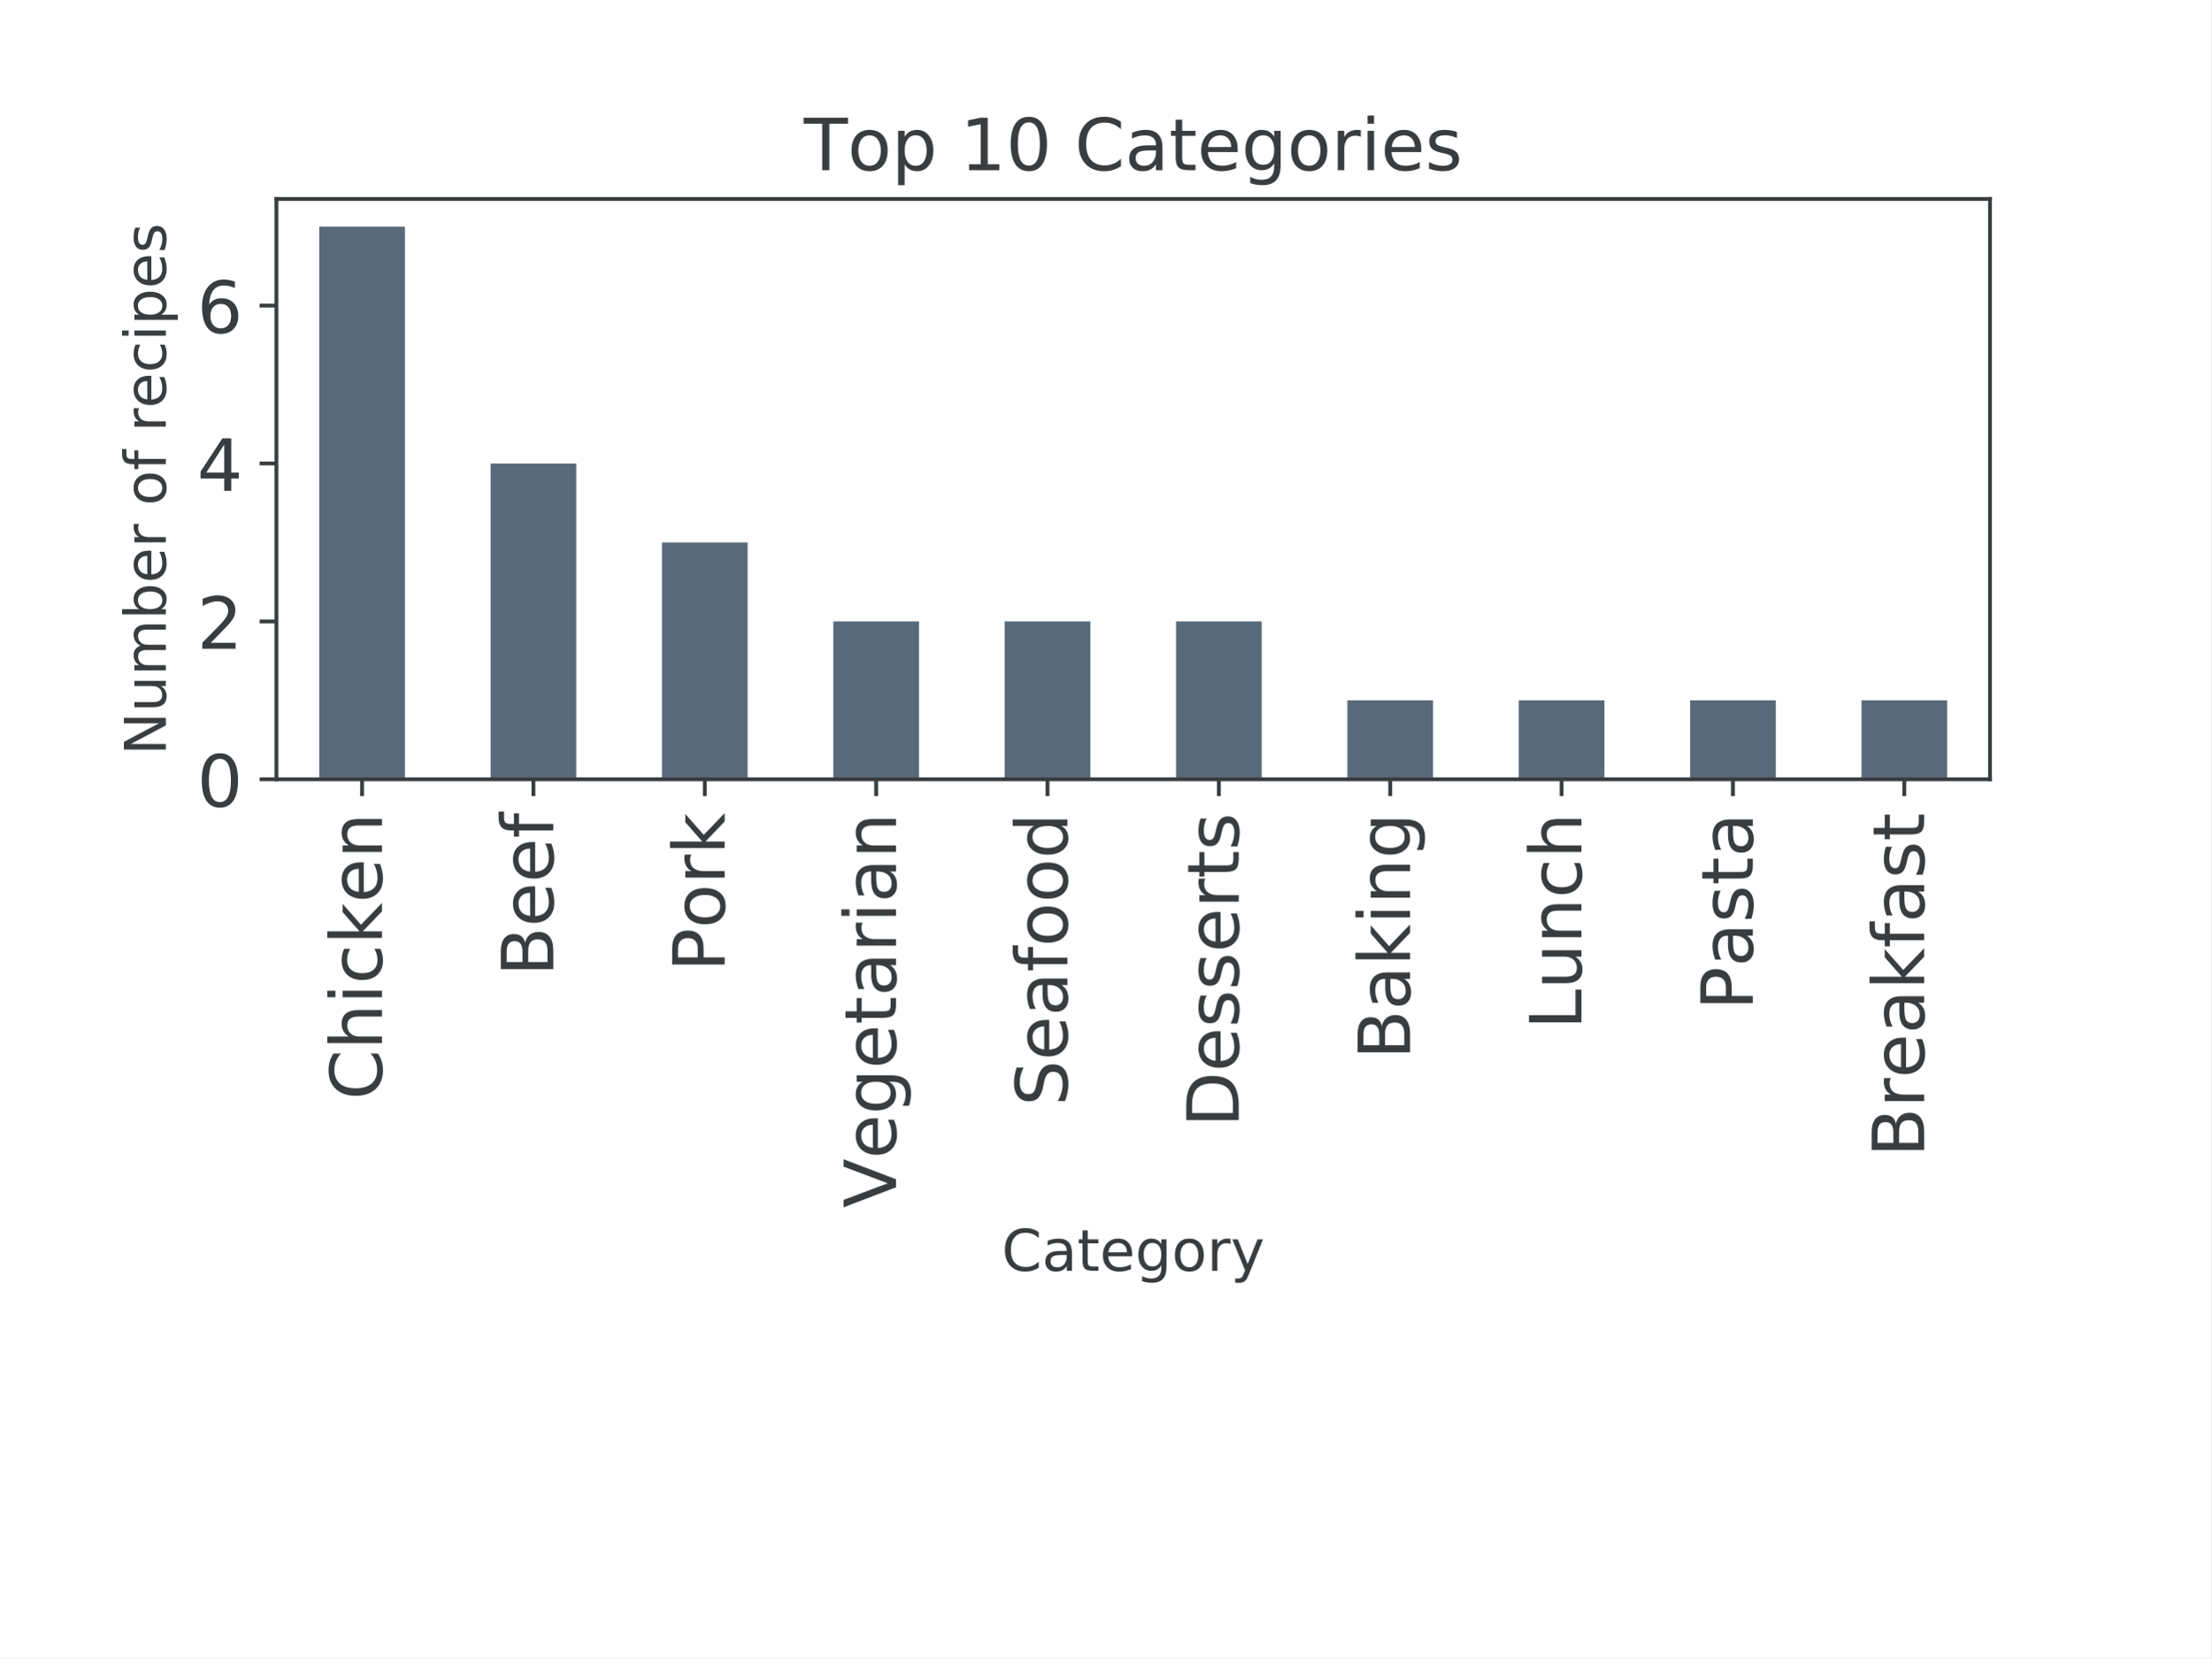
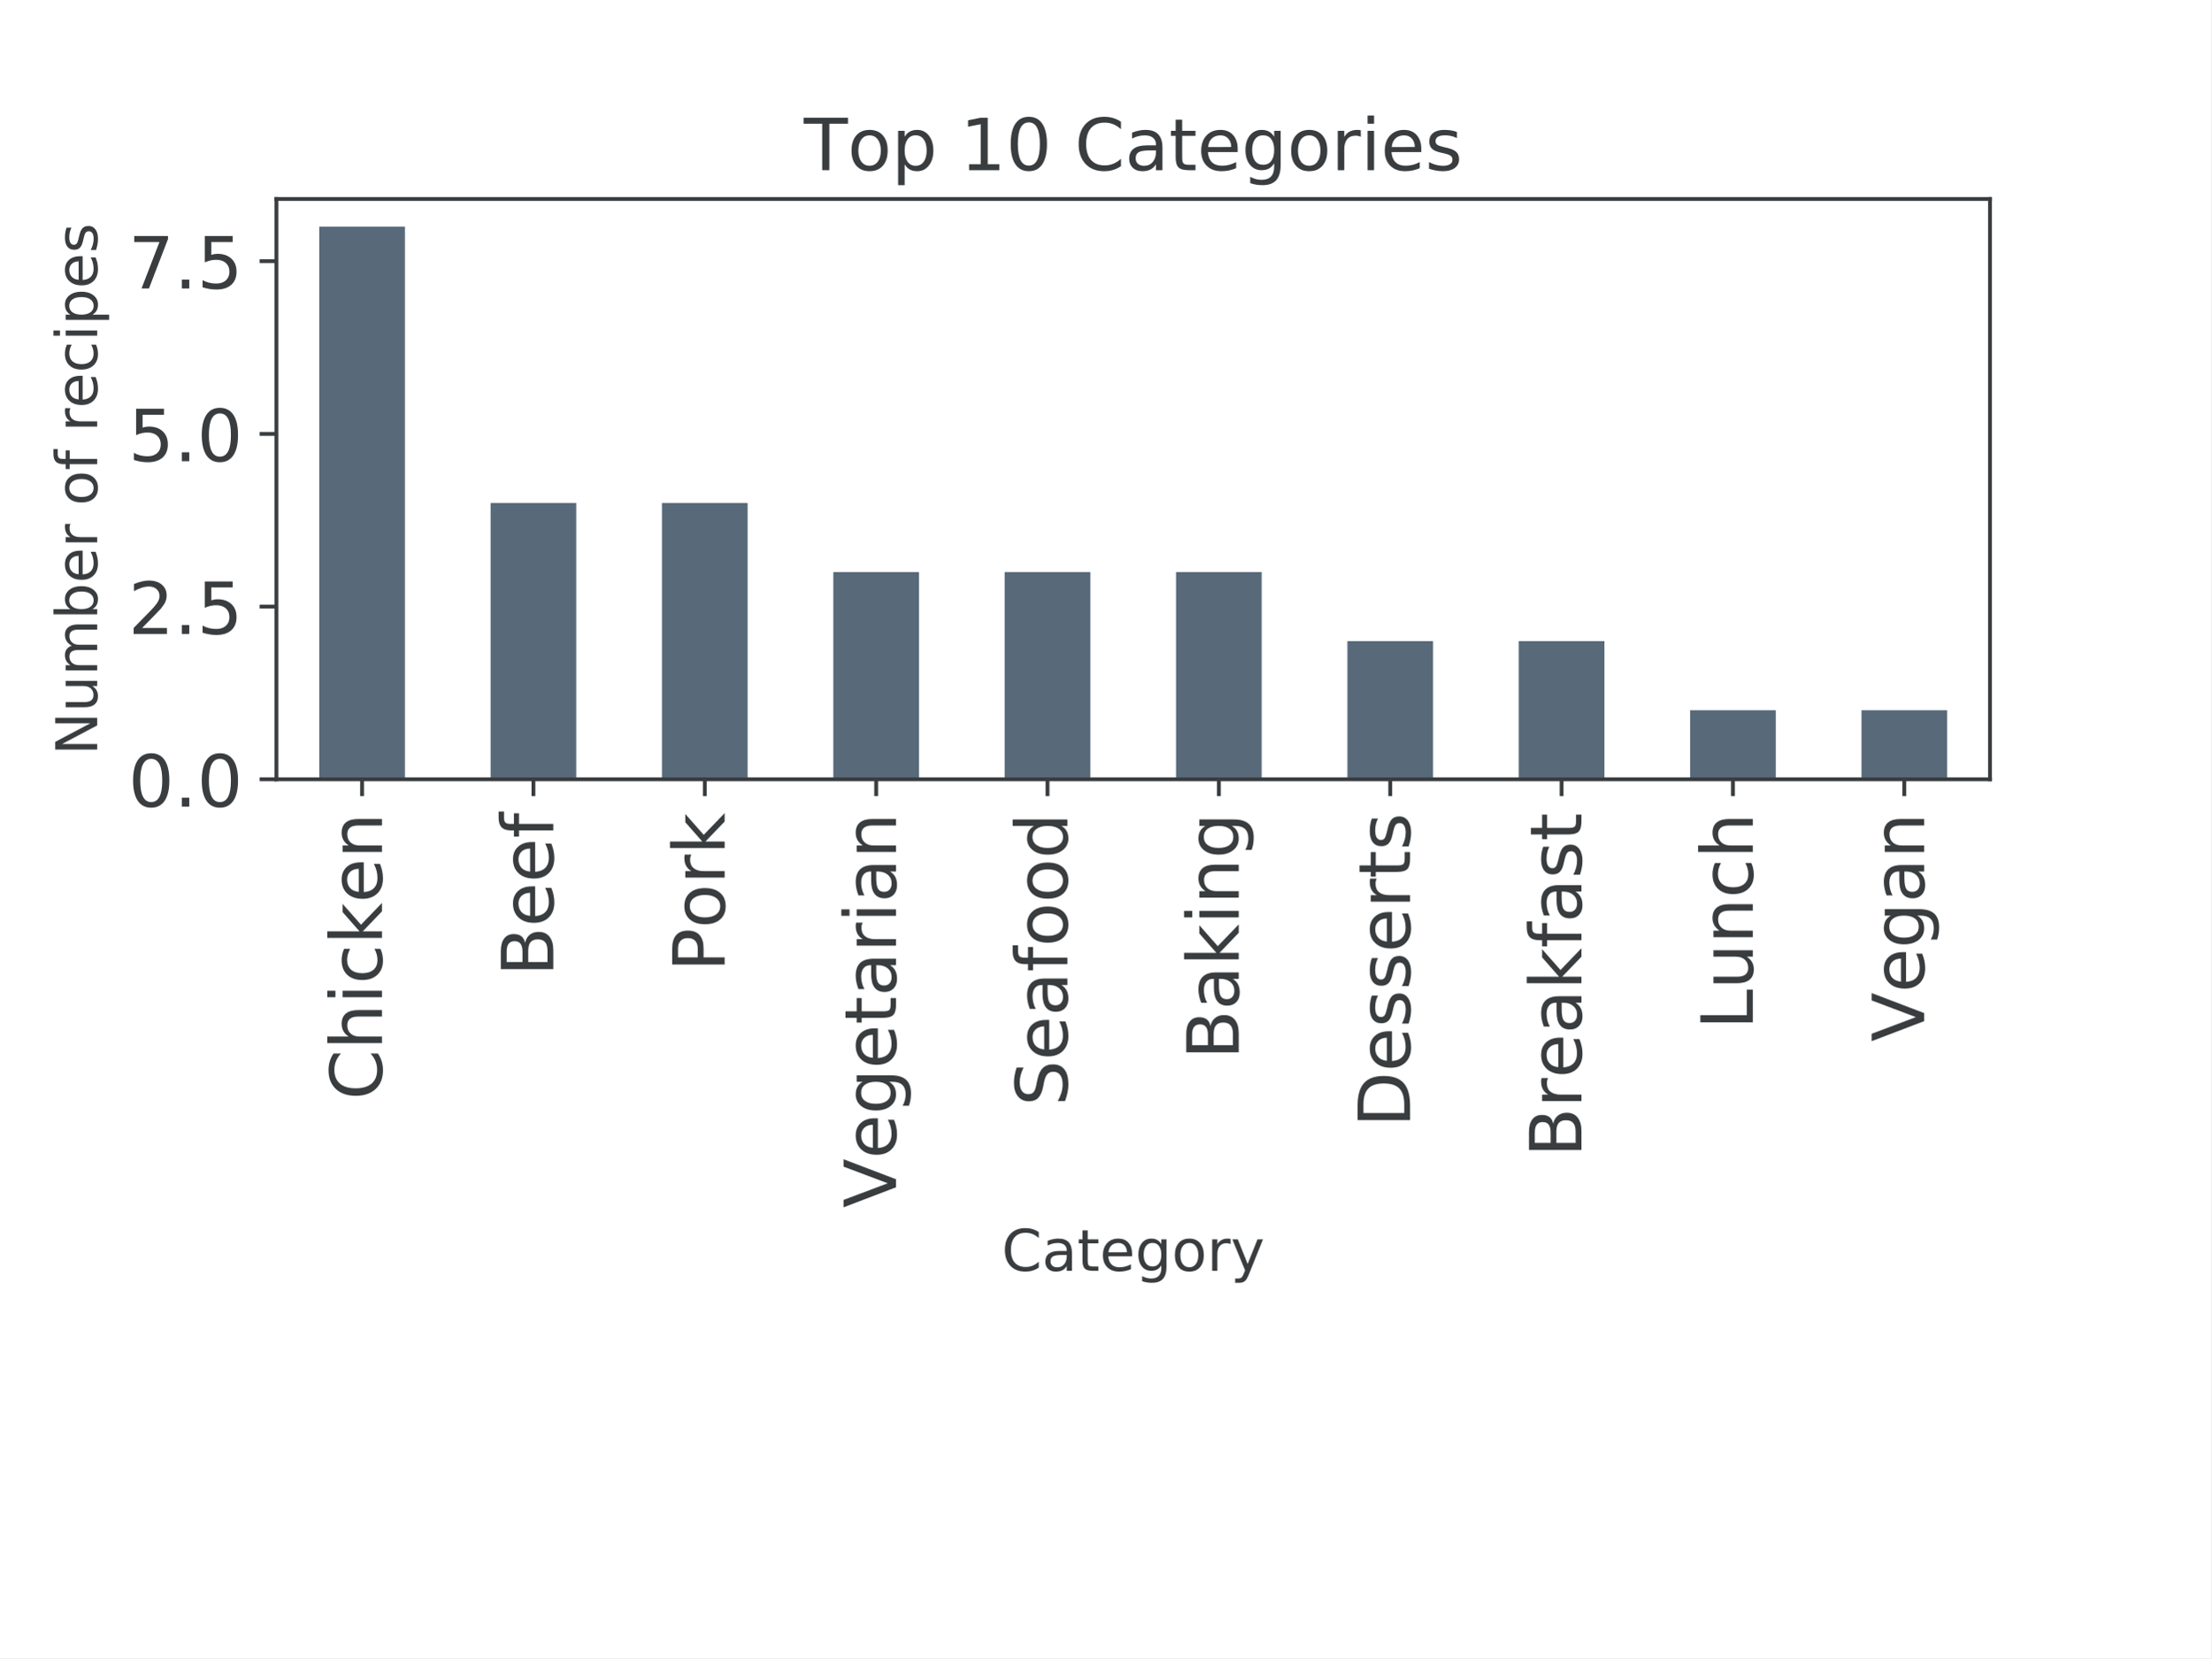
<svg xmlns="http://www.w3.org/2000/svg" xmlns:xlink="http://www.w3.org/1999/xlink" height="345.6pt" version="1.1" viewBox="0 0 460.8 345.6" width="460.8pt">
  <defs>
    <style type="text/css">
*{stroke-linecap:butt;stroke-linejoin:round;}
  </style>
  </defs>
  <g id="figure_1">
    <g id="patch_1">
      <path d="M 0 345.6  L 460.8 345.6  L 460.8 0  L 0 0  z " style="fill:#ffffff;" />
    </g>
    <g id="axes_1">
      <g id="patch_2">
        <path d="M 57.6 162.432  L 414.72 162.432  L 414.72 41.472  L 57.6 41.472  z " style="fill:#ffffff;" />
      </g>
      <g id="patch_3">
-         <path clip-path="url(#p9a85094537)" d="M 66.528 162.432  L 84.384 162.432  L 84.384 47.232  L 66.528 47.232  z " style="fill:#586a7a;" />
+         <path clip-path="url(#pd540137d74)" d="M 66.528 162.432  L 84.384 162.432  L 84.384 47.232  L 66.528 47.232  z " style="fill:#586a7a;" />
      </g>
      <g id="patch_4">
-         <path clip-path="url(#p9a85094537)" d="M 102.24 162.432  L 120.096 162.432  L 120.096 96.603  L 102.24 96.603  z " style="fill:#586a7a;" />
+         <path clip-path="url(#pd540137d74)" d="M 102.24 162.432  L 120.096 162.432  L 120.096 104.832  L 102.24 104.832  z " style="fill:#586a7a;" />
      </g>
      <g id="patch_5">
-         <path clip-path="url(#p9a85094537)" d="M 137.952 162.432  L 155.808 162.432  L 155.808 113.061  L 137.952 113.061  z " style="fill:#586a7a;" />
+         <path clip-path="url(#pd540137d74)" d="M 137.952 162.432  L 155.808 162.432  L 155.808 104.832  L 137.952 104.832  z " style="fill:#586a7a;" />
      </g>
      <g id="patch_6">
-         <path clip-path="url(#p9a85094537)" d="M 173.664 162.432  L 191.52 162.432  L 191.52 129.518  L 173.664 129.518  z " style="fill:#586a7a;" />
+         <path clip-path="url(#pd540137d74)" d="M 173.664 162.432  L 191.52 162.432  L 191.52 119.232  L 173.664 119.232  z " style="fill:#586a7a;" />
      </g>
      <g id="patch_7">
-         <path clip-path="url(#p9a85094537)" d="M 209.376 162.432  L 227.232 162.432  L 227.232 129.518  L 209.376 129.518  z " style="fill:#586a7a;" />
+         <path clip-path="url(#pd540137d74)" d="M 209.376 162.432  L 227.232 162.432  L 227.232 119.232  L 209.376 119.232  z " style="fill:#586a7a;" />
      </g>
      <g id="patch_8">
-         <path clip-path="url(#p9a85094537)" d="M 245.088 162.432  L 262.944 162.432  L 262.944 129.518  L 245.088 129.518  z " style="fill:#586a7a;" />
+         <path clip-path="url(#pd540137d74)" d="M 245.088 162.432  L 262.944 162.432  L 262.944 119.232  L 245.088 119.232  z " style="fill:#586a7a;" />
      </g>
      <g id="patch_9">
-         <path clip-path="url(#p9a85094537)" d="M 280.8 162.432  L 298.656 162.432  L 298.656 145.975  L 280.8 145.975  z " style="fill:#586a7a;" />
+         <path clip-path="url(#pd540137d74)" d="M 280.8 162.432  L 298.656 162.432  L 298.656 133.632  L 280.8 133.632  z " style="fill:#586a7a;" />
      </g>
      <g id="patch_10">
-         <path clip-path="url(#p9a85094537)" d="M 316.512 162.432  L 334.368 162.432  L 334.368 145.975  L 316.512 145.975  z " style="fill:#586a7a;" />
+         <path clip-path="url(#pd540137d74)" d="M 316.512 162.432  L 334.368 162.432  L 334.368 133.632  L 316.512 133.632  z " style="fill:#586a7a;" />
      </g>
      <g id="patch_11">
-         <path clip-path="url(#p9a85094537)" d="M 352.224 162.432  L 370.08 162.432  L 370.08 145.975  L 352.224 145.975  z " style="fill:#586a7a;" />
+         <path clip-path="url(#pd540137d74)" d="M 352.224 162.432  L 370.08 162.432  L 370.08 148.032  L 352.224 148.032  z " style="fill:#586a7a;" />
      </g>
      <g id="patch_12">
-         <path clip-path="url(#p9a85094537)" d="M 387.936 162.432  L 405.792 162.432  L 405.792 145.975  L 387.936 145.975  z " style="fill:#586a7a;" />
+         <path clip-path="url(#pd540137d74)" d="M 387.936 162.432  L 405.792 162.432  L 405.792 148.032  L 387.936 148.032  z " style="fill:#586a7a;" />
      </g>
      <g id="matplotlib.axis_1">
        <g id="xtick_1">
          <g id="line2d_1">
            <defs>
-               <path d="M 0 0  L 0 3.5  " id="m0f913688fe" style="stroke:#393d3f;stroke-width:0.8;" />
-             </defs>
-             <g>
-               <use style="fill:#393d3f;stroke:#393d3f;stroke-width:0.8;" x="75.456" xlink:href="#m0f913688fe" y="162.432" />
+               <path d="M 0 0  L 0 3.5  " id="mbc5cf75a56" style="stroke:#393d3f;stroke-width:0.8;" />
+             </defs>
+             <g>
+               <use style="fill:#393d3f;stroke:#393d3f;stroke-width:0.8;" x="75.456" xlink:href="#mbc5cf75a56" y="162.432" />
            </g>
          </g>
          <g id="text_1">
            <defs>
              <path d="M 64.406 67.281  L 64.406 56.891  Q 59.422 61.531 53.781 63.812  Q 48.141 66.109 41.797 66.109  Q 29.297 66.109 22.656 58.469  Q 16.016 50.828 16.016 36.375  Q 16.016 21.969 22.656 14.328  Q 29.297 6.688 41.797 6.688  Q 48.141 6.688 53.781 8.984  Q 59.422 11.281 64.406 15.922  L 64.406 5.609  Q 59.234 2.094 53.438 0.328  Q 47.656 -1.422 41.219 -1.422  Q 24.656 -1.422 15.125 8.703  Q 5.609 18.844 5.609 36.375  Q 5.609 53.953 15.125 64.078  Q 24.656 74.219 41.219 74.219  Q 47.75 74.219 53.531 72.484  Q 59.328 70.75 64.406 67.281  z " id="DejaVuSans-67" />
              <path d="M 54.891 33.016  L 54.891 0  L 45.906 0  L 45.906 32.719  Q 45.906 40.484 42.875 44.328  Q 39.844 48.188 33.797 48.188  Q 26.516 48.188 22.312 43.547  Q 18.109 38.922 18.109 30.906  L 18.109 0  L 9.078 0  L 9.078 75.984  L 18.109 75.984  L 18.109 46.188  Q 21.344 51.125 25.703 53.562  Q 30.078 56 35.797 56  Q 45.219 56 50.047 50.172  Q 54.891 44.344 54.891 33.016  z " id="DejaVuSans-104" />
              <path d="M 9.422 54.688  L 18.406 54.688  L 18.406 0  L 9.422 0  z M 9.422 75.984  L 18.406 75.984  L 18.406 64.594  L 9.422 64.594  z " id="DejaVuSans-105" />
              <path d="M 48.781 52.594  L 48.781 44.188  Q 44.969 46.297 41.141 47.344  Q 37.312 48.391 33.406 48.391  Q 24.656 48.391 19.812 42.844  Q 14.984 37.312 14.984 27.297  Q 14.984 17.281 19.812 11.734  Q 24.656 6.203 33.406 6.203  Q 37.312 6.203 41.141 7.25  Q 44.969 8.297 48.781 10.406  L 48.781 2.094  Q 45.016 0.344 40.984 -0.531  Q 36.969 -1.422 32.422 -1.422  Q 20.062 -1.422 12.781 6.344  Q 5.516 14.109 5.516 27.297  Q 5.516 40.672 12.859 48.328  Q 20.219 56 33.016 56  Q 37.156 56 41.109 55.141  Q 45.062 54.297 48.781 52.594  z " id="DejaVuSans-99" />
              <path d="M 9.078 75.984  L 18.109 75.984  L 18.109 31.109  L 44.922 54.688  L 56.391 54.688  L 27.391 29.109  L 57.625 0  L 45.906 0  L 18.109 26.703  L 18.109 0  L 9.078 0  z " id="DejaVuSans-107" />
              <path d="M 56.203 29.594  L 56.203 25.203  L 14.891 25.203  Q 15.484 15.922 20.484 11.062  Q 25.484 6.203 34.422 6.203  Q 39.594 6.203 44.453 7.469  Q 49.312 8.734 54.109 11.281  L 54.109 2.781  Q 49.266 0.734 44.188 -0.344  Q 39.109 -1.422 33.891 -1.422  Q 20.797 -1.422 13.156 6.188  Q 5.516 13.812 5.516 26.812  Q 5.516 40.234 12.766 48.109  Q 20.016 56 32.328 56  Q 43.359 56 49.781 48.891  Q 56.203 41.797 56.203 29.594  z M 47.219 32.234  Q 47.125 39.594 43.094 43.984  Q 39.062 48.391 32.422 48.391  Q 24.906 48.391 20.391 44.141  Q 15.875 39.891 15.188 32.172  z " id="DejaVuSans-101" />
              <path d="M 54.891 33.016  L 54.891 0  L 45.906 0  L 45.906 32.719  Q 45.906 40.484 42.875 44.328  Q 39.844 48.188 33.797 48.188  Q 26.516 48.188 22.312 43.547  Q 18.109 38.922 18.109 30.906  L 18.109 0  L 9.078 0  L 9.078 54.688  L 18.109 54.688  L 18.109 46.188  Q 21.344 51.125 25.703 53.562  Q 30.078 56 35.797 56  Q 45.219 56 50.047 50.172  Q 54.891 44.344 54.891 33.016  z " id="DejaVuSans-110" />
            </defs>
            <g style="fill:#393d3f;" transform="translate(79.59506 229.2422)rotate(-90)scale(0.15 -0.15)">
              <use xlink:href="#DejaVuSans-67" />
              <use x="69.824" xlink:href="#DejaVuSans-104" />
              <use x="133.203" xlink:href="#DejaVuSans-105" />
              <use x="160.986" xlink:href="#DejaVuSans-99" />
              <use x="215.967" xlink:href="#DejaVuSans-107" />
              <use x="273.83" xlink:href="#DejaVuSans-101" />
              <use x="335.354" xlink:href="#DejaVuSans-110" />
            </g>
          </g>
        </g>
        <g id="xtick_2">
          <g id="line2d_2">
            <g>
-               <use style="fill:#393d3f;stroke:#393d3f;stroke-width:0.8;" x="111.168" xlink:href="#m0f913688fe" y="162.432" />
+               <use style="fill:#393d3f;stroke:#393d3f;stroke-width:0.8;" x="111.168" xlink:href="#mbc5cf75a56" y="162.432" />
            </g>
          </g>
          <g id="text_2">
            <defs>
              <path d="M 19.672 34.812  L 19.672 8.109  L 35.5 8.109  Q 43.453 8.109 47.281 11.406  Q 51.125 14.703 51.125 21.484  Q 51.125 28.328 47.281 31.562  Q 43.453 34.812 35.5 34.812  z M 19.672 64.797  L 19.672 42.828  L 34.281 42.828  Q 41.5 42.828 45.031 45.531  Q 48.578 48.25 48.578 53.812  Q 48.578 59.328 45.031 62.062  Q 41.5 64.797 34.281 64.797  z M 9.812 72.906  L 35.016 72.906  Q 46.297 72.906 52.391 68.219  Q 58.5 63.531 58.5 54.891  Q 58.5 48.188 55.375 44.234  Q 52.25 40.281 46.188 39.312  Q 53.469 37.75 57.5 32.781  Q 61.531 27.828 61.531 20.406  Q 61.531 10.641 54.891 5.312  Q 48.25 0 35.984 0  L 9.812 0  z " id="DejaVuSans-66" />
              <path d="M 37.109 75.984  L 37.109 68.5  L 28.516 68.5  Q 23.688 68.5 21.797 66.547  Q 19.922 64.594 19.922 59.516  L 19.922 54.688  L 34.719 54.688  L 34.719 47.703  L 19.922 47.703  L 19.922 0  L 10.891 0  L 10.891 47.703  L 2.297 47.703  L 2.297 54.688  L 10.891 54.688  L 10.891 58.5  Q 10.891 67.625 15.141 71.797  Q 19.391 75.984 28.609 75.984  z " id="DejaVuSans-102" />
            </defs>
            <g style="fill:#393d3f;" transform="translate(115.3071 203.4632)rotate(-90)scale(0.15 -0.15)">
              <use xlink:href="#DejaVuSans-66" />
              <use x="68.604" xlink:href="#DejaVuSans-101" />
              <use x="130.127" xlink:href="#DejaVuSans-101" />
              <use x="191.65" xlink:href="#DejaVuSans-102" />
            </g>
          </g>
        </g>
        <g id="xtick_3">
          <g id="line2d_3">
            <g>
-               <use style="fill:#393d3f;stroke:#393d3f;stroke-width:0.8;" x="146.88" xlink:href="#m0f913688fe" y="162.432" />
+               <use style="fill:#393d3f;stroke:#393d3f;stroke-width:0.8;" x="146.88" xlink:href="#mbc5cf75a56" y="162.432" />
            </g>
          </g>
          <g id="text_3">
            <defs>
              <path d="M 19.672 64.797  L 19.672 37.406  L 32.078 37.406  Q 38.969 37.406 42.719 40.969  Q 46.484 44.531 46.484 51.125  Q 46.484 57.672 42.719 61.234  Q 38.969 64.797 32.078 64.797  z M 9.812 72.906  L 32.078 72.906  Q 44.344 72.906 50.609 67.359  Q 56.891 61.812 56.891 51.125  Q 56.891 40.328 50.609 34.812  Q 44.344 29.297 32.078 29.297  L 19.672 29.297  L 19.672 0  L 9.812 0  z " id="DejaVuSans-80" />
              <path d="M 30.609 48.391  Q 23.391 48.391 19.188 42.75  Q 14.984 37.109 14.984 27.297  Q 14.984 17.484 19.156 11.844  Q 23.344 6.203 30.609 6.203  Q 37.797 6.203 41.984 11.859  Q 46.188 17.531 46.188 27.297  Q 46.188 37.016 41.984 42.703  Q 37.797 48.391 30.609 48.391  z M 30.609 56  Q 42.328 56 49.016 48.375  Q 55.719 40.766 55.719 27.297  Q 55.719 13.875 49.016 6.219  Q 42.328 -1.422 30.609 -1.422  Q 18.844 -1.422 12.172 6.219  Q 5.516 13.875 5.516 27.297  Q 5.516 40.766 12.172 48.375  Q 18.844 56 30.609 56  z " id="DejaVuSans-111" />
              <path d="M 41.109 46.297  Q 39.594 47.172 37.812 47.578  Q 36.031 48 33.891 48  Q 26.266 48 22.188 43.047  Q 18.109 38.094 18.109 28.812  L 18.109 0  L 9.078 0  L 9.078 54.688  L 18.109 54.688  L 18.109 46.188  Q 20.953 51.172 25.484 53.578  Q 30.031 56 36.531 56  Q 37.453 56 38.578 55.875  Q 39.703 55.766 41.062 55.516  z " id="DejaVuSans-114" />
            </defs>
            <g style="fill:#393d3f;" transform="translate(151.0191 202.5)rotate(-90)scale(0.15 -0.15)">
              <use xlink:href="#DejaVuSans-80" />
              <use x="60.256" xlink:href="#DejaVuSans-111" />
              <use x="121.438" xlink:href="#DejaVuSans-114" />
              <use x="162.551" xlink:href="#DejaVuSans-107" />
            </g>
          </g>
        </g>
        <g id="xtick_4">
          <g id="line2d_4">
            <g>
-               <use style="fill:#393d3f;stroke:#393d3f;stroke-width:0.8;" x="182.592" xlink:href="#m0f913688fe" y="162.432" />
+               <use style="fill:#393d3f;stroke:#393d3f;stroke-width:0.8;" x="182.592" xlink:href="#mbc5cf75a56" y="162.432" />
            </g>
          </g>
          <g id="text_4">
            <defs>
              <path d="M 28.609 0  L 0.781 72.906  L 11.078 72.906  L 34.188 11.531  L 57.328 72.906  L 67.578 72.906  L 39.797 0  z " id="DejaVuSans-86" />
              <path d="M 45.406 27.984  Q 45.406 37.75 41.375 43.109  Q 37.359 48.484 30.078 48.484  Q 22.859 48.484 18.828 43.109  Q 14.797 37.75 14.797 27.984  Q 14.797 18.266 18.828 12.891  Q 22.859 7.516 30.078 7.516  Q 37.359 7.516 41.375 12.891  Q 45.406 18.266 45.406 27.984  z M 54.391 6.781  Q 54.391 -7.172 48.188 -13.984  Q 42 -20.797 29.203 -20.797  Q 24.469 -20.797 20.266 -20.094  Q 16.062 -19.391 12.109 -17.922  L 12.109 -9.188  Q 16.062 -11.328 19.922 -12.344  Q 23.781 -13.375 27.781 -13.375  Q 36.625 -13.375 41.016 -8.766  Q 45.406 -4.156 45.406 5.172  L 45.406 9.625  Q 42.625 4.781 38.281 2.391  Q 33.938 0 27.875 0  Q 17.828 0 11.672 7.656  Q 5.516 15.328 5.516 27.984  Q 5.516 40.672 11.672 48.328  Q 17.828 56 27.875 56  Q 33.938 56 38.281 53.609  Q 42.625 51.219 45.406 46.391  L 45.406 54.688  L 54.391 54.688  z " id="DejaVuSans-103" />
              <path d="M 18.312 70.219  L 18.312 54.688  L 36.812 54.688  L 36.812 47.703  L 18.312 47.703  L 18.312 18.016  Q 18.312 11.328 20.141 9.422  Q 21.969 7.516 27.594 7.516  L 36.812 7.516  L 36.812 0  L 27.594 0  Q 17.188 0 13.234 3.875  Q 9.281 7.766 9.281 18.016  L 9.281 47.703  L 2.688 47.703  L 2.688 54.688  L 9.281 54.688  L 9.281 70.219  z " id="DejaVuSans-116" />
              <path d="M 34.281 27.484  Q 23.391 27.484 19.188 25  Q 14.984 22.516 14.984 16.5  Q 14.984 11.719 18.141 8.906  Q 21.297 6.109 26.703 6.109  Q 34.188 6.109 38.703 11.406  Q 43.219 16.703 43.219 25.484  L 43.219 27.484  z M 52.203 31.203  L 52.203 0  L 43.219 0  L 43.219 8.297  Q 40.141 3.328 35.547 0.953  Q 30.953 -1.422 24.312 -1.422  Q 15.922 -1.422 10.953 3.297  Q 6 8.016 6 15.922  Q 6 25.141 12.172 29.828  Q 18.359 34.516 30.609 34.516  L 43.219 34.516  L 43.219 35.406  Q 43.219 41.609 39.141 45  Q 35.062 48.391 27.688 48.391  Q 23 48.391 18.547 47.266  Q 14.109 46.141 10.016 43.891  L 10.016 52.203  Q 14.938 54.109 19.578 55.047  Q 24.219 56 28.609 56  Q 40.484 56 46.344 49.844  Q 52.203 43.703 52.203 31.203  z " id="DejaVuSans-97" />
            </defs>
            <g style="fill:#393d3f;" transform="translate(186.7311 251.7632)rotate(-90)scale(0.15 -0.15)">
              <use xlink:href="#DejaVuSans-86" />
              <use x="68.299" xlink:href="#DejaVuSans-101" />
              <use x="129.822" xlink:href="#DejaVuSans-103" />
              <use x="193.299" xlink:href="#DejaVuSans-101" />
              <use x="254.822" xlink:href="#DejaVuSans-116" />
              <use x="294.031" xlink:href="#DejaVuSans-97" />
              <use x="355.311" xlink:href="#DejaVuSans-114" />
              <use x="396.424" xlink:href="#DejaVuSans-105" />
              <use x="424.207" xlink:href="#DejaVuSans-97" />
              <use x="485.486" xlink:href="#DejaVuSans-110" />
            </g>
          </g>
        </g>
        <g id="xtick_5">
          <g id="line2d_5">
            <g>
-               <use style="fill:#393d3f;stroke:#393d3f;stroke-width:0.8;" x="218.304" xlink:href="#m0f913688fe" y="162.432" />
+               <use style="fill:#393d3f;stroke:#393d3f;stroke-width:0.8;" x="218.304" xlink:href="#mbc5cf75a56" y="162.432" />
            </g>
          </g>
          <g id="text_5">
            <defs>
              <path d="M 53.516 70.516  L 53.516 60.891  Q 47.906 63.578 42.922 64.891  Q 37.938 66.219 33.297 66.219  Q 25.25 66.219 20.875 63.094  Q 16.5 59.969 16.5 54.203  Q 16.5 49.359 19.406 46.891  Q 22.312 44.438 30.422 42.922  L 36.375 41.703  Q 47.406 39.594 52.656 34.297  Q 57.906 29 57.906 20.125  Q 57.906 9.516 50.797 4.047  Q 43.703 -1.422 29.984 -1.422  Q 24.812 -1.422 18.969 -0.25  Q 13.141 0.922 6.891 3.219  L 6.891 13.375  Q 12.891 10.016 18.656 8.297  Q 24.422 6.594 29.984 6.594  Q 38.422 6.594 43.016 9.906  Q 47.609 13.234 47.609 19.391  Q 47.609 24.75 44.312 27.781  Q 41.016 30.812 33.5 32.328  L 27.484 33.5  Q 16.453 35.688 11.516 40.375  Q 6.594 45.062 6.594 53.422  Q 6.594 63.094 13.406 68.656  Q 20.219 74.219 32.172 74.219  Q 37.312 74.219 42.625 73.281  Q 47.953 72.359 53.516 70.516  z " id="DejaVuSans-83" />
              <path d="M 45.406 46.391  L 45.406 75.984  L 54.391 75.984  L 54.391 0  L 45.406 0  L 45.406 8.203  Q 42.578 3.328 38.25 0.953  Q 33.938 -1.422 27.875 -1.422  Q 17.969 -1.422 11.734 6.484  Q 5.516 14.406 5.516 27.297  Q 5.516 40.188 11.734 48.094  Q 17.969 56 27.875 56  Q 33.938 56 38.25 53.625  Q 42.578 51.266 45.406 46.391  z M 14.797 27.297  Q 14.797 17.391 18.875 11.75  Q 22.953 6.109 30.078 6.109  Q 37.203 6.109 41.297 11.75  Q 45.406 17.391 45.406 27.297  Q 45.406 37.203 41.297 42.844  Q 37.203 48.484 30.078 48.484  Q 22.953 48.484 18.875 42.844  Q 14.797 37.203 14.797 27.297  z " id="DejaVuSans-100" />
            </defs>
            <g style="fill:#393d3f;" transform="translate(222.4431 230.5359)rotate(-90)scale(0.15 -0.15)">
              <use xlink:href="#DejaVuSans-83" />
              <use x="63.477" xlink:href="#DejaVuSans-101" />
              <use x="125" xlink:href="#DejaVuSans-97" />
              <use x="186.279" xlink:href="#DejaVuSans-102" />
              <use x="221.484" xlink:href="#DejaVuSans-111" />
              <use x="282.666" xlink:href="#DejaVuSans-111" />
              <use x="343.848" xlink:href="#DejaVuSans-100" />
            </g>
          </g>
        </g>
        <g id="xtick_6">
          <g id="line2d_6">
            <g>
-               <use style="fill:#393d3f;stroke:#393d3f;stroke-width:0.8;" x="254.016" xlink:href="#m0f913688fe" y="162.432" />
+               <use style="fill:#393d3f;stroke:#393d3f;stroke-width:0.8;" x="254.016" xlink:href="#mbc5cf75a56" y="162.432" />
            </g>
          </g>
          <g id="text_6">
+             <g style="fill:#393d3f;" transform="translate(258.1551 220.7976)rotate(-90)scale(0.15 -0.15)">
+               <use xlink:href="#DejaVuSans-66" />
+               <use x="68.604" xlink:href="#DejaVuSans-97" />
+               <use x="129.883" xlink:href="#DejaVuSans-107" />
+               <use x="187.793" xlink:href="#DejaVuSans-105" />
+               <use x="215.576" xlink:href="#DejaVuSans-110" />
+               <use x="278.955" xlink:href="#DejaVuSans-103" />
+             </g>
+           </g>
+         </g>
+         <g id="xtick_7">
+           <g id="line2d_7">
+             <g>
+               <use style="fill:#393d3f;stroke:#393d3f;stroke-width:0.8;" x="289.728" xlink:href="#mbc5cf75a56" y="162.432" />
+             </g>
+           </g>
+           <g id="text_7">
            <defs>
              <path d="M 19.672 64.797  L 19.672 8.109  L 31.594 8.109  Q 46.688 8.109 53.688 14.938  Q 60.688 21.781 60.688 36.531  Q 60.688 51.172 53.688 57.984  Q 46.688 64.797 31.594 64.797  z M 9.812 72.906  L 30.078 72.906  Q 51.266 72.906 61.172 64.094  Q 71.094 55.281 71.094 36.531  Q 71.094 17.672 61.125 8.828  Q 51.172 0 30.078 0  L 9.812 0  z " id="DejaVuSans-68" />
              <path d="M 44.281 53.078  L 44.281 44.578  Q 40.484 46.531 36.375 47.5  Q 32.281 48.484 27.875 48.484  Q 21.188 48.484 17.844 46.438  Q 14.5 44.391 14.5 40.281  Q 14.5 37.156 16.891 35.375  Q 19.281 33.594 26.516 31.984  L 29.594 31.297  Q 39.156 29.25 43.188 25.516  Q 47.219 21.781 47.219 15.094  Q 47.219 7.469 41.188 3.016  Q 35.156 -1.422 24.609 -1.422  Q 20.219 -1.422 15.453 -0.562  Q 10.688 0.297 5.422 2  L 5.422 11.281  Q 10.406 8.688 15.234 7.391  Q 20.062 6.109 24.812 6.109  Q 31.156 6.109 34.562 8.281  Q 37.984 10.453 37.984 14.406  Q 37.984 18.062 35.516 20.016  Q 33.062 21.969 24.703 23.781  L 21.578 24.516  Q 13.234 26.266 9.516 29.906  Q 5.812 33.547 5.812 39.891  Q 5.812 47.609 11.281 51.797  Q 16.75 56 26.812 56  Q 31.781 56 36.172 55.266  Q 40.578 54.547 44.281 53.078  z " id="DejaVuSans-115" />
            </defs>
-             <g style="fill:#393d3f;" transform="translate(258.1551 234.9304)rotate(-90)scale(0.15 -0.15)">
+             <g style="fill:#393d3f;" transform="translate(293.8671 234.9304)rotate(-90)scale(0.15 -0.15)">
              <use xlink:href="#DejaVuSans-68" />
              <use x="77.002" xlink:href="#DejaVuSans-101" />
              <use x="138.525" xlink:href="#DejaVuSans-115" />
              <use x="190.625" xlink:href="#DejaVuSans-115" />
              <use x="242.725" xlink:href="#DejaVuSans-101" />
              <use x="304.248" xlink:href="#DejaVuSans-114" />
              <use x="345.361" xlink:href="#DejaVuSans-116" />
              <use x="384.57" xlink:href="#DejaVuSans-115" />
            </g>
          </g>
        </g>
-         <g id="xtick_7">
-           <g id="line2d_7">
-             <g>
-               <use style="fill:#393d3f;stroke:#393d3f;stroke-width:0.8;" x="289.728" xlink:href="#m0f913688fe" y="162.432" />
-             </g>
-           </g>
-           <g id="text_7">
-             <g style="fill:#393d3f;" transform="translate(293.8671 220.7976)rotate(-90)scale(0.15 -0.15)">
-               <use xlink:href="#DejaVuSans-66" />
-               <use x="68.604" xlink:href="#DejaVuSans-97" />
-               <use x="129.883" xlink:href="#DejaVuSans-107" />
-               <use x="187.793" xlink:href="#DejaVuSans-105" />
-               <use x="215.576" xlink:href="#DejaVuSans-110" />
-               <use x="278.955" xlink:href="#DejaVuSans-103" />
-             </g>
-           </g>
-         </g>
        <g id="xtick_8">
          <g id="line2d_8">
            <g>
-               <use style="fill:#393d3f;stroke:#393d3f;stroke-width:0.8;" x="325.44" xlink:href="#m0f913688fe" y="162.432" />
+               <use style="fill:#393d3f;stroke:#393d3f;stroke-width:0.8;" x="325.44" xlink:href="#mbc5cf75a56" y="162.432" />
            </g>
          </g>
          <g id="text_8">
-             <defs>
-               <path d="M 9.812 72.906  L 19.672 72.906  L 19.672 8.297  L 55.172 8.297  L 55.172 0  L 9.812 0  z " id="DejaVuSans-76" />
-               <path d="M 8.5 21.578  L 8.5 54.688  L 17.484 54.688  L 17.484 21.922  Q 17.484 14.156 20.5 10.266  Q 23.531 6.391 29.594 6.391  Q 36.859 6.391 41.078 11.031  Q 45.312 15.672 45.312 23.688  L 45.312 54.688  L 54.297 54.688  L 54.297 0  L 45.312 0  L 45.312 8.406  Q 42.047 3.422 37.719 1  Q 33.406 -1.422 27.688 -1.422  Q 18.266 -1.422 13.375 4.438  Q 8.5 10.297 8.5 21.578  z M 31.109 56  z " id="DejaVuSans-117" />
-             </defs>
-             <g style="fill:#393d3f;" transform="translate(329.5791 214.5539)rotate(-90)scale(0.15 -0.15)">
-               <use xlink:href="#DejaVuSans-76" />
-               <use x="55.697" xlink:href="#DejaVuSans-117" />
-               <use x="119.076" xlink:href="#DejaVuSans-110" />
-               <use x="182.455" xlink:href="#DejaVuSans-99" />
-               <use x="237.436" xlink:href="#DejaVuSans-104" />
-             </g>
-           </g>
-         </g>
-         <g id="xtick_9">
-           <g id="line2d_9">
-             <g>
-               <use style="fill:#393d3f;stroke:#393d3f;stroke-width:0.8;" x="361.152" xlink:href="#m0f913688fe" y="162.432" />
-             </g>
-           </g>
-           <g id="text_9">
-             <g style="fill:#393d3f;" transform="translate(365.2911 210.5461)rotate(-90)scale(0.15 -0.15)">
-               <use xlink:href="#DejaVuSans-80" />
-               <use x="60.24" xlink:href="#DejaVuSans-97" />
-               <use x="121.52" xlink:href="#DejaVuSans-115" />
-               <use x="173.619" xlink:href="#DejaVuSans-116" />
-               <use x="212.828" xlink:href="#DejaVuSans-97" />
-             </g>
-           </g>
-         </g>
-         <g id="xtick_10">
-           <g id="line2d_10">
-             <g>
-               <use style="fill:#393d3f;stroke:#393d3f;stroke-width:0.8;" x="396.864" xlink:href="#m0f913688fe" y="162.432" />
-             </g>
-           </g>
-           <g id="text_10">
-             <g style="fill:#393d3f;" transform="translate(401.0031 241.1601)rotate(-90)scale(0.15 -0.15)">
+             <g style="fill:#393d3f;" transform="translate(329.5791 241.1601)rotate(-90)scale(0.15 -0.15)">
              <use xlink:href="#DejaVuSans-66" />
              <use x="68.604" xlink:href="#DejaVuSans-114" />
              <use x="109.686" xlink:href="#DejaVuSans-101" />
              <use x="171.209" xlink:href="#DejaVuSans-97" />
              <use x="232.488" xlink:href="#DejaVuSans-107" />
              <use x="290.398" xlink:href="#DejaVuSans-102" />
              <use x="325.604" xlink:href="#DejaVuSans-97" />
              <use x="386.883" xlink:href="#DejaVuSans-115" />
              <use x="438.982" xlink:href="#DejaVuSans-116" />
+             </g>
+           </g>
+         </g>
+         <g id="xtick_9">
+           <g id="line2d_9">
+             <g>
+               <use style="fill:#393d3f;stroke:#393d3f;stroke-width:0.8;" x="361.152" xlink:href="#mbc5cf75a56" y="162.432" />
+             </g>
+           </g>
+           <g id="text_9">
+             <defs>
+               <path d="M 9.812 72.906  L 19.672 72.906  L 19.672 8.297  L 55.172 8.297  L 55.172 0  L 9.812 0  z " id="DejaVuSans-76" />
+               <path d="M 8.5 21.578  L 8.5 54.688  L 17.484 54.688  L 17.484 21.922  Q 17.484 14.156 20.5 10.266  Q 23.531 6.391 29.594 6.391  Q 36.859 6.391 41.078 11.031  Q 45.312 15.672 45.312 23.688  L 45.312 54.688  L 54.297 54.688  L 54.297 0  L 45.312 0  L 45.312 8.406  Q 42.047 3.422 37.719 1  Q 33.406 -1.422 27.688 -1.422  Q 18.266 -1.422 13.375 4.438  Q 8.5 10.297 8.5 21.578  z M 31.109 56  z " id="DejaVuSans-117" />
+             </defs>
+             <g style="fill:#393d3f;" transform="translate(365.2911 214.5539)rotate(-90)scale(0.15 -0.15)">
+               <use xlink:href="#DejaVuSans-76" />
+               <use x="55.697" xlink:href="#DejaVuSans-117" />
+               <use x="119.076" xlink:href="#DejaVuSans-110" />
+               <use x="182.455" xlink:href="#DejaVuSans-99" />
+               <use x="237.436" xlink:href="#DejaVuSans-104" />
+             </g>
+           </g>
+         </g>
+         <g id="xtick_10">
+           <g id="line2d_10">
+             <g>
+               <use style="fill:#393d3f;stroke:#393d3f;stroke-width:0.8;" x="396.864" xlink:href="#mbc5cf75a56" y="162.432" />
+             </g>
+           </g>
+           <g id="text_10">
+             <g style="fill:#393d3f;" transform="translate(401.0031 217.1273)rotate(-90)scale(0.15 -0.15)">
+               <use xlink:href="#DejaVuSans-86" />
+               <use x="68.299" xlink:href="#DejaVuSans-101" />
+               <use x="129.822" xlink:href="#DejaVuSans-103" />
+               <use x="193.299" xlink:href="#DejaVuSans-97" />
+               <use x="254.578" xlink:href="#DejaVuSans-110" />
            </g>
          </g>
        </g>
        <g id="text_11">
          <defs>
            <path d="M 32.172 -5.078  Q 28.375 -14.844 24.75 -17.812  Q 21.141 -20.797 15.094 -20.797  L 7.906 -20.797  L 7.906 -13.281  L 13.188 -13.281  Q 16.891 -13.281 18.938 -11.516  Q 21 -9.766 23.484 -3.219  L 25.094 0.875  L 2.984 54.688  L 12.5 54.688  L 29.594 11.922  L 46.688 54.688  L 56.203 54.688  z " id="DejaVuSans-121" />
          </defs>
          <g style="fill:#393d3f;" transform="translate(208.7512 264.8814)scale(0.12 -0.12)">
            <use xlink:href="#DejaVuSans-67" />
            <use x="69.824" xlink:href="#DejaVuSans-97" />
            <use x="131.104" xlink:href="#DejaVuSans-116" />
            <use x="170.312" xlink:href="#DejaVuSans-101" />
            <use x="231.836" xlink:href="#DejaVuSans-103" />
            <use x="295.312" xlink:href="#DejaVuSans-111" />
            <use x="356.494" xlink:href="#DejaVuSans-114" />
            <use x="397.607" xlink:href="#DejaVuSans-121" />
          </g>
        </g>
      </g>
      <g id="matplotlib.axis_2">
        <g id="ytick_1">
          <g id="line2d_11">
            <defs>
-               <path d="M 0 0  L -3.5 0  " id="m3ccc934780" style="stroke:#393d3f;stroke-width:0.8;" />
-             </defs>
-             <g>
-               <use style="fill:#393d3f;stroke:#393d3f;stroke-width:0.8;" x="57.6" xlink:href="#m3ccc934780" y="162.432" />
+               <path d="M 0 0  L -3.5 0  " id="m01b6bd47b9" style="stroke:#393d3f;stroke-width:0.8;" />
+             </defs>
+             <g>
+               <use style="fill:#393d3f;stroke:#393d3f;stroke-width:0.8;" x="57.6" xlink:href="#m01b6bd47b9" y="162.432" />
            </g>
          </g>
          <g id="text_12">
            <defs>
              <path d="M 31.781 66.406  Q 24.172 66.406 20.328 58.906  Q 16.5 51.422 16.5 36.375  Q 16.5 21.391 20.328 13.891  Q 24.172 6.391 31.781 6.391  Q 39.453 6.391 43.281 13.891  Q 47.125 21.391 47.125 36.375  Q 47.125 51.422 43.281 58.906  Q 39.453 66.406 31.781 66.406  z M 31.781 74.219  Q 44.047 74.219 50.516 64.516  Q 56.984 54.828 56.984 36.375  Q 56.984 17.969 50.516 8.266  Q 44.047 -1.422 31.781 -1.422  Q 19.531 -1.422 13.062 8.266  Q 6.594 17.969 6.594 36.375  Q 6.594 54.828 13.062 64.516  Q 19.531 74.219 31.781 74.219  z " id="DejaVuSans-48" />
-             </defs>
-             <g style="fill:#393d3f;" transform="translate(41.05625 168.1308)scale(0.15 -0.15)">
+               <path d="M 10.688 12.406  L 21 12.406  L 21 0  L 10.688 0  z " id="DejaVuSans-46" />
+             </defs>
+             <g style="fill:#393d3f;" transform="translate(26.74531 168.1308)scale(0.15 -0.15)">
              <use xlink:href="#DejaVuSans-48" />
+               <use x="63.623" xlink:href="#DejaVuSans-46" />
+               <use x="95.41" xlink:href="#DejaVuSans-48" />
            </g>
          </g>
        </g>
        <g id="ytick_2">
          <g id="line2d_12">
            <g>
-               <use style="fill:#393d3f;stroke:#393d3f;stroke-width:0.8;" x="57.6" xlink:href="#m3ccc934780" y="129.518" />
+               <use style="fill:#393d3f;stroke:#393d3f;stroke-width:0.8;" x="57.6" xlink:href="#m01b6bd47b9" y="126.432" />
            </g>
          </g>
          <g id="text_13">
            <defs>
              <path d="M 19.188 8.297  L 53.609 8.297  L 53.609 0  L 7.328 0  L 7.328 8.297  Q 12.938 14.109 22.625 23.891  Q 32.328 33.688 34.812 36.531  Q 39.547 41.844 41.422 45.531  Q 43.312 49.219 43.312 52.781  Q 43.312 58.594 39.234 62.25  Q 35.156 65.922 28.609 65.922  Q 23.969 65.922 18.812 64.312  Q 13.672 62.703 7.812 59.422  L 7.812 69.391  Q 13.766 71.781 18.938 73  Q 24.125 74.219 28.422 74.219  Q 39.75 74.219 46.484 68.547  Q 53.219 62.891 53.219 53.422  Q 53.219 48.922 51.531 44.891  Q 49.859 40.875 45.406 35.406  Q 44.188 33.984 37.641 27.219  Q 31.109 20.453 19.188 8.297  z " id="DejaVuSans-50" />
-             </defs>
-             <g style="fill:#393d3f;" transform="translate(41.05625 135.2165)scale(0.15 -0.15)">
+               <path d="M 10.797 72.906  L 49.516 72.906  L 49.516 64.594  L 19.828 64.594  L 19.828 46.734  Q 21.969 47.469 24.109 47.828  Q 26.266 48.188 28.422 48.188  Q 40.625 48.188 47.75 41.5  Q 54.891 34.812 54.891 23.391  Q 54.891 11.625 47.562 5.094  Q 40.234 -1.422 26.906 -1.422  Q 22.312 -1.422 17.547 -0.641  Q 12.797 0.141 7.719 1.703  L 7.719 11.625  Q 12.109 9.234 16.797 8.062  Q 21.484 6.891 26.703 6.891  Q 35.156 6.891 40.078 11.328  Q 45.016 15.766 45.016 23.391  Q 45.016 31 40.078 35.438  Q 35.156 39.891 26.703 39.891  Q 22.75 39.891 18.812 39.016  Q 14.891 38.141 10.797 36.281  z " id="DejaVuSans-53" />
+             </defs>
+             <g style="fill:#393d3f;" transform="translate(26.74531 132.1308)scale(0.15 -0.15)">
              <use xlink:href="#DejaVuSans-50" />
+               <use x="63.623" xlink:href="#DejaVuSans-46" />
+               <use x="95.41" xlink:href="#DejaVuSans-53" />
            </g>
          </g>
        </g>
        <g id="ytick_3">
          <g id="line2d_13">
            <g>
-               <use style="fill:#393d3f;stroke:#393d3f;stroke-width:0.8;" x="57.6" xlink:href="#m3ccc934780" y="96.603" />
+               <use style="fill:#393d3f;stroke:#393d3f;stroke-width:0.8;" x="57.6" xlink:href="#m01b6bd47b9" y="90.432" />
            </g>
          </g>
          <g id="text_14">
-             <defs>
-               <path d="M 37.797 64.312  L 12.891 25.391  L 37.797 25.391  z M 35.203 72.906  L 47.609 72.906  L 47.609 25.391  L 58.016 25.391  L 58.016 17.188  L 47.609 17.188  L 47.609 0  L 37.797 0  L 37.797 17.188  L 4.891 17.188  L 4.891 26.703  z " id="DejaVuSans-52" />
-             </defs>
-             <g style="fill:#393d3f;" transform="translate(41.05625 102.3023)scale(0.15 -0.15)">
-               <use xlink:href="#DejaVuSans-52" />
+             <g style="fill:#393d3f;" transform="translate(26.74531 96.13083)scale(0.15 -0.15)">
+               <use xlink:href="#DejaVuSans-53" />
+               <use x="63.623" xlink:href="#DejaVuSans-46" />
+               <use x="95.41" xlink:href="#DejaVuSans-48" />
            </g>
          </g>
        </g>
        <g id="ytick_4">
          <g id="line2d_14">
            <g>
-               <use style="fill:#393d3f;stroke:#393d3f;stroke-width:0.8;" x="57.6" xlink:href="#m3ccc934780" y="63.689" />
+               <use style="fill:#393d3f;stroke:#393d3f;stroke-width:0.8;" x="57.6" xlink:href="#m01b6bd47b9" y="54.432" />
            </g>
          </g>
          <g id="text_15">
            <defs>
-               <path d="M 33.016 40.375  Q 26.375 40.375 22.484 35.828  Q 18.609 31.297 18.609 23.391  Q 18.609 15.531 22.484 10.953  Q 26.375 6.391 33.016 6.391  Q 39.656 6.391 43.531 10.953  Q 47.406 15.531 47.406 23.391  Q 47.406 31.297 43.531 35.828  Q 39.656 40.375 33.016 40.375  z M 52.594 71.297  L 52.594 62.312  Q 48.875 64.062 45.094 64.984  Q 41.312 65.922 37.594 65.922  Q 27.828 65.922 22.672 59.328  Q 17.531 52.734 16.797 39.406  Q 19.672 43.656 24.016 45.922  Q 28.375 48.188 33.594 48.188  Q 44.578 48.188 50.953 41.516  Q 57.328 34.859 57.328 23.391  Q 57.328 12.156 50.688 5.359  Q 44.047 -1.422 33.016 -1.422  Q 20.359 -1.422 13.672 8.266  Q 6.984 17.969 6.984 36.375  Q 6.984 53.656 15.188 63.938  Q 23.391 74.219 37.203 74.219  Q 40.922 74.219 44.703 73.484  Q 48.484 72.75 52.594 71.297  z " id="DejaVuSans-54" />
-             </defs>
-             <g style="fill:#393d3f;" transform="translate(41.05625 69.38797)scale(0.15 -0.15)">
-               <use xlink:href="#DejaVuSans-54" />
+               <path d="M 8.203 72.906  L 55.078 72.906  L 55.078 68.703  L 28.609 0  L 18.312 0  L 43.219 64.594  L 8.203 64.594  z " id="DejaVuSans-55" />
+             </defs>
+             <g style="fill:#393d3f;" transform="translate(26.74531 60.13083)scale(0.15 -0.15)">
+               <use xlink:href="#DejaVuSans-55" />
+               <use x="63.623" xlink:href="#DejaVuSans-46" />
+               <use x="95.41" xlink:href="#DejaVuSans-53" />
            </g>
          </g>
        </g>
        <g id="text_16">
          <defs>
            <path d="M 9.812 72.906  L 23.094 72.906  L 55.422 11.922  L 55.422 72.906  L 64.984 72.906  L 64.984 0  L 51.703 0  L 19.391 60.984  L 19.391 0  L 9.812 0  z " id="DejaVuSans-78" />
            <path d="M 52 44.188  Q 55.375 50.25 60.062 53.125  Q 64.75 56 71.094 56  Q 79.641 56 84.281 50.016  Q 88.922 44.047 88.922 33.016  L 88.922 0  L 79.891 0  L 79.891 32.719  Q 79.891 40.578 77.094 44.375  Q 74.312 48.188 68.609 48.188  Q 61.625 48.188 57.562 43.547  Q 53.516 38.922 53.516 30.906  L 53.516 0  L 44.484 0  L 44.484 32.719  Q 44.484 40.625 41.703 44.406  Q 38.922 48.188 33.109 48.188  Q 26.219 48.188 22.156 43.531  Q 18.109 38.875 18.109 30.906  L 18.109 0  L 9.078 0  L 9.078 54.688  L 18.109 54.688  L 18.109 46.188  Q 21.188 51.219 25.484 53.609  Q 29.781 56 35.688 56  Q 41.656 56 45.828 52.969  Q 50 49.953 52 44.188  z " id="DejaVuSans-109" />
            <path d="M 48.688 27.297  Q 48.688 37.203 44.609 42.844  Q 40.531 48.484 33.406 48.484  Q 26.266 48.484 22.188 42.844  Q 18.109 37.203 18.109 27.297  Q 18.109 17.391 22.188 11.75  Q 26.266 6.109 33.406 6.109  Q 40.531 6.109 44.609 11.75  Q 48.688 17.391 48.688 27.297  z M 18.109 46.391  Q 20.953 51.266 25.266 53.625  Q 29.594 56 35.594 56  Q 45.562 56 51.781 48.094  Q 58.016 40.188 58.016 27.297  Q 58.016 14.406 51.781 6.484  Q 45.562 -1.422 35.594 -1.422  Q 29.594 -1.422 25.266 0.953  Q 20.953 3.328 18.109 8.203  L 18.109 0  L 9.078 0  L 9.078 75.984  L 18.109 75.984  z " id="DejaVuSans-98" />
            <path id="DejaVuSans-32" />
            <path d="M 18.109 8.203  L 18.109 -20.797  L 9.078 -20.797  L 9.078 54.688  L 18.109 54.688  L 18.109 46.391  Q 20.953 51.266 25.266 53.625  Q 29.594 56 35.594 56  Q 45.562 56 51.781 48.094  Q 58.016 40.188 58.016 27.297  Q 58.016 14.406 51.781 6.484  Q 45.562 -1.422 35.594 -1.422  Q 29.594 -1.422 25.266 0.953  Q 20.953 3.328 18.109 8.203  z M 48.688 27.297  Q 48.688 37.203 44.609 42.844  Q 40.531 48.484 33.406 48.484  Q 26.266 48.484 22.188 42.844  Q 18.109 37.203 18.109 27.297  Q 18.109 17.391 22.188 11.75  Q 26.266 6.109 33.406 6.109  Q 40.531 6.109 44.609 11.75  Q 48.688 17.391 48.688 27.297  z " id="DejaVuSans-112" />
          </defs>
-           <g style="fill:#393d3f;" transform="translate(34.56063 157.4014)rotate(-90)scale(0.12 -0.12)">
+           <g style="fill:#393d3f;" transform="translate(20.24969 157.4014)rotate(-90)scale(0.12 -0.12)">
            <use xlink:href="#DejaVuSans-78" />
            <use x="74.805" xlink:href="#DejaVuSans-117" />
            <use x="138.184" xlink:href="#DejaVuSans-109" />
            <use x="235.596" xlink:href="#DejaVuSans-98" />
            <use x="299.072" xlink:href="#DejaVuSans-101" />
            <use x="360.596" xlink:href="#DejaVuSans-114" />
            <use x="401.709" xlink:href="#DejaVuSans-32" />
            <use x="433.496" xlink:href="#DejaVuSans-111" />
            <use x="494.678" xlink:href="#DejaVuSans-102" />
            <use x="529.883" xlink:href="#DejaVuSans-32" />
            <use x="561.67" xlink:href="#DejaVuSans-114" />
            <use x="602.752" xlink:href="#DejaVuSans-101" />
            <use x="664.275" xlink:href="#DejaVuSans-99" />
            <use x="719.256" xlink:href="#DejaVuSans-105" />
            <use x="747.039" xlink:href="#DejaVuSans-112" />
            <use x="810.516" xlink:href="#DejaVuSans-101" />
            <use x="872.039" xlink:href="#DejaVuSans-115" />
          </g>
        </g>
      </g>
      <g id="patch_13">
        <path d="M 57.6 162.432  L 57.6 41.472  " style="fill:none;stroke:#393d3f;stroke-linecap:square;stroke-linejoin:miter;stroke-width:0.8;" />
      </g>
      <g id="patch_14">
        <path d="M 414.72 162.432  L 414.72 41.472  " style="fill:none;stroke:#393d3f;stroke-linecap:square;stroke-linejoin:miter;stroke-width:0.8;" />
      </g>
      <g id="patch_15">
        <path d="M 57.6 162.432  L 414.72 162.432  " style="fill:none;stroke:#393d3f;stroke-linecap:square;stroke-linejoin:miter;stroke-width:0.8;" />
      </g>
      <g id="patch_16">
        <path d="M 57.6 41.472  L 414.72 41.472  " style="fill:none;stroke:#393d3f;stroke-linecap:square;stroke-linejoin:miter;stroke-width:0.8;" />
      </g>
      <g id="text_17">
        <defs>
          <path d="M -0.297 72.906  L 61.375 72.906  L 61.375 64.594  L 35.5 64.594  L 35.5 0  L 25.594 0  L 25.594 64.594  L -0.297 64.594  z " id="DejaVuSans-84" />
          <path d="M 12.406 8.297  L 28.516 8.297  L 28.516 63.922  L 10.984 60.406  L 10.984 69.391  L 28.422 72.906  L 38.281 72.906  L 38.281 8.297  L 54.391 8.297  L 54.391 0  L 12.406 0  z " id="DejaVuSans-49" />
        </defs>
        <g style="fill:#393d3f;" transform="translate(167.5104 35.472)scale(0.15 -0.15)">
          <use xlink:href="#DejaVuSans-84" />
          <use x="60.818" xlink:href="#DejaVuSans-111" />
          <use x="122" xlink:href="#DejaVuSans-112" />
          <use x="185.477" xlink:href="#DejaVuSans-32" />
          <use x="217.264" xlink:href="#DejaVuSans-49" />
          <use x="280.887" xlink:href="#DejaVuSans-48" />
          <use x="344.51" xlink:href="#DejaVuSans-32" />
          <use x="376.297" xlink:href="#DejaVuSans-67" />
          <use x="446.121" xlink:href="#DejaVuSans-97" />
          <use x="507.4" xlink:href="#DejaVuSans-116" />
          <use x="546.609" xlink:href="#DejaVuSans-101" />
          <use x="608.133" xlink:href="#DejaVuSans-103" />
          <use x="671.609" xlink:href="#DejaVuSans-111" />
          <use x="732.791" xlink:href="#DejaVuSans-114" />
          <use x="773.904" xlink:href="#DejaVuSans-105" />
          <use x="801.688" xlink:href="#DejaVuSans-101" />
          <use x="863.211" xlink:href="#DejaVuSans-115" />
        </g>
      </g>
    </g>
  </g>
  <defs>
-     <clipPath id="p9a85094537">
+     <clipPath id="pd540137d74">
      <rect height="120.96" width="357.12" x="57.6" y="41.472" />
    </clipPath>
  </defs>
</svg>
